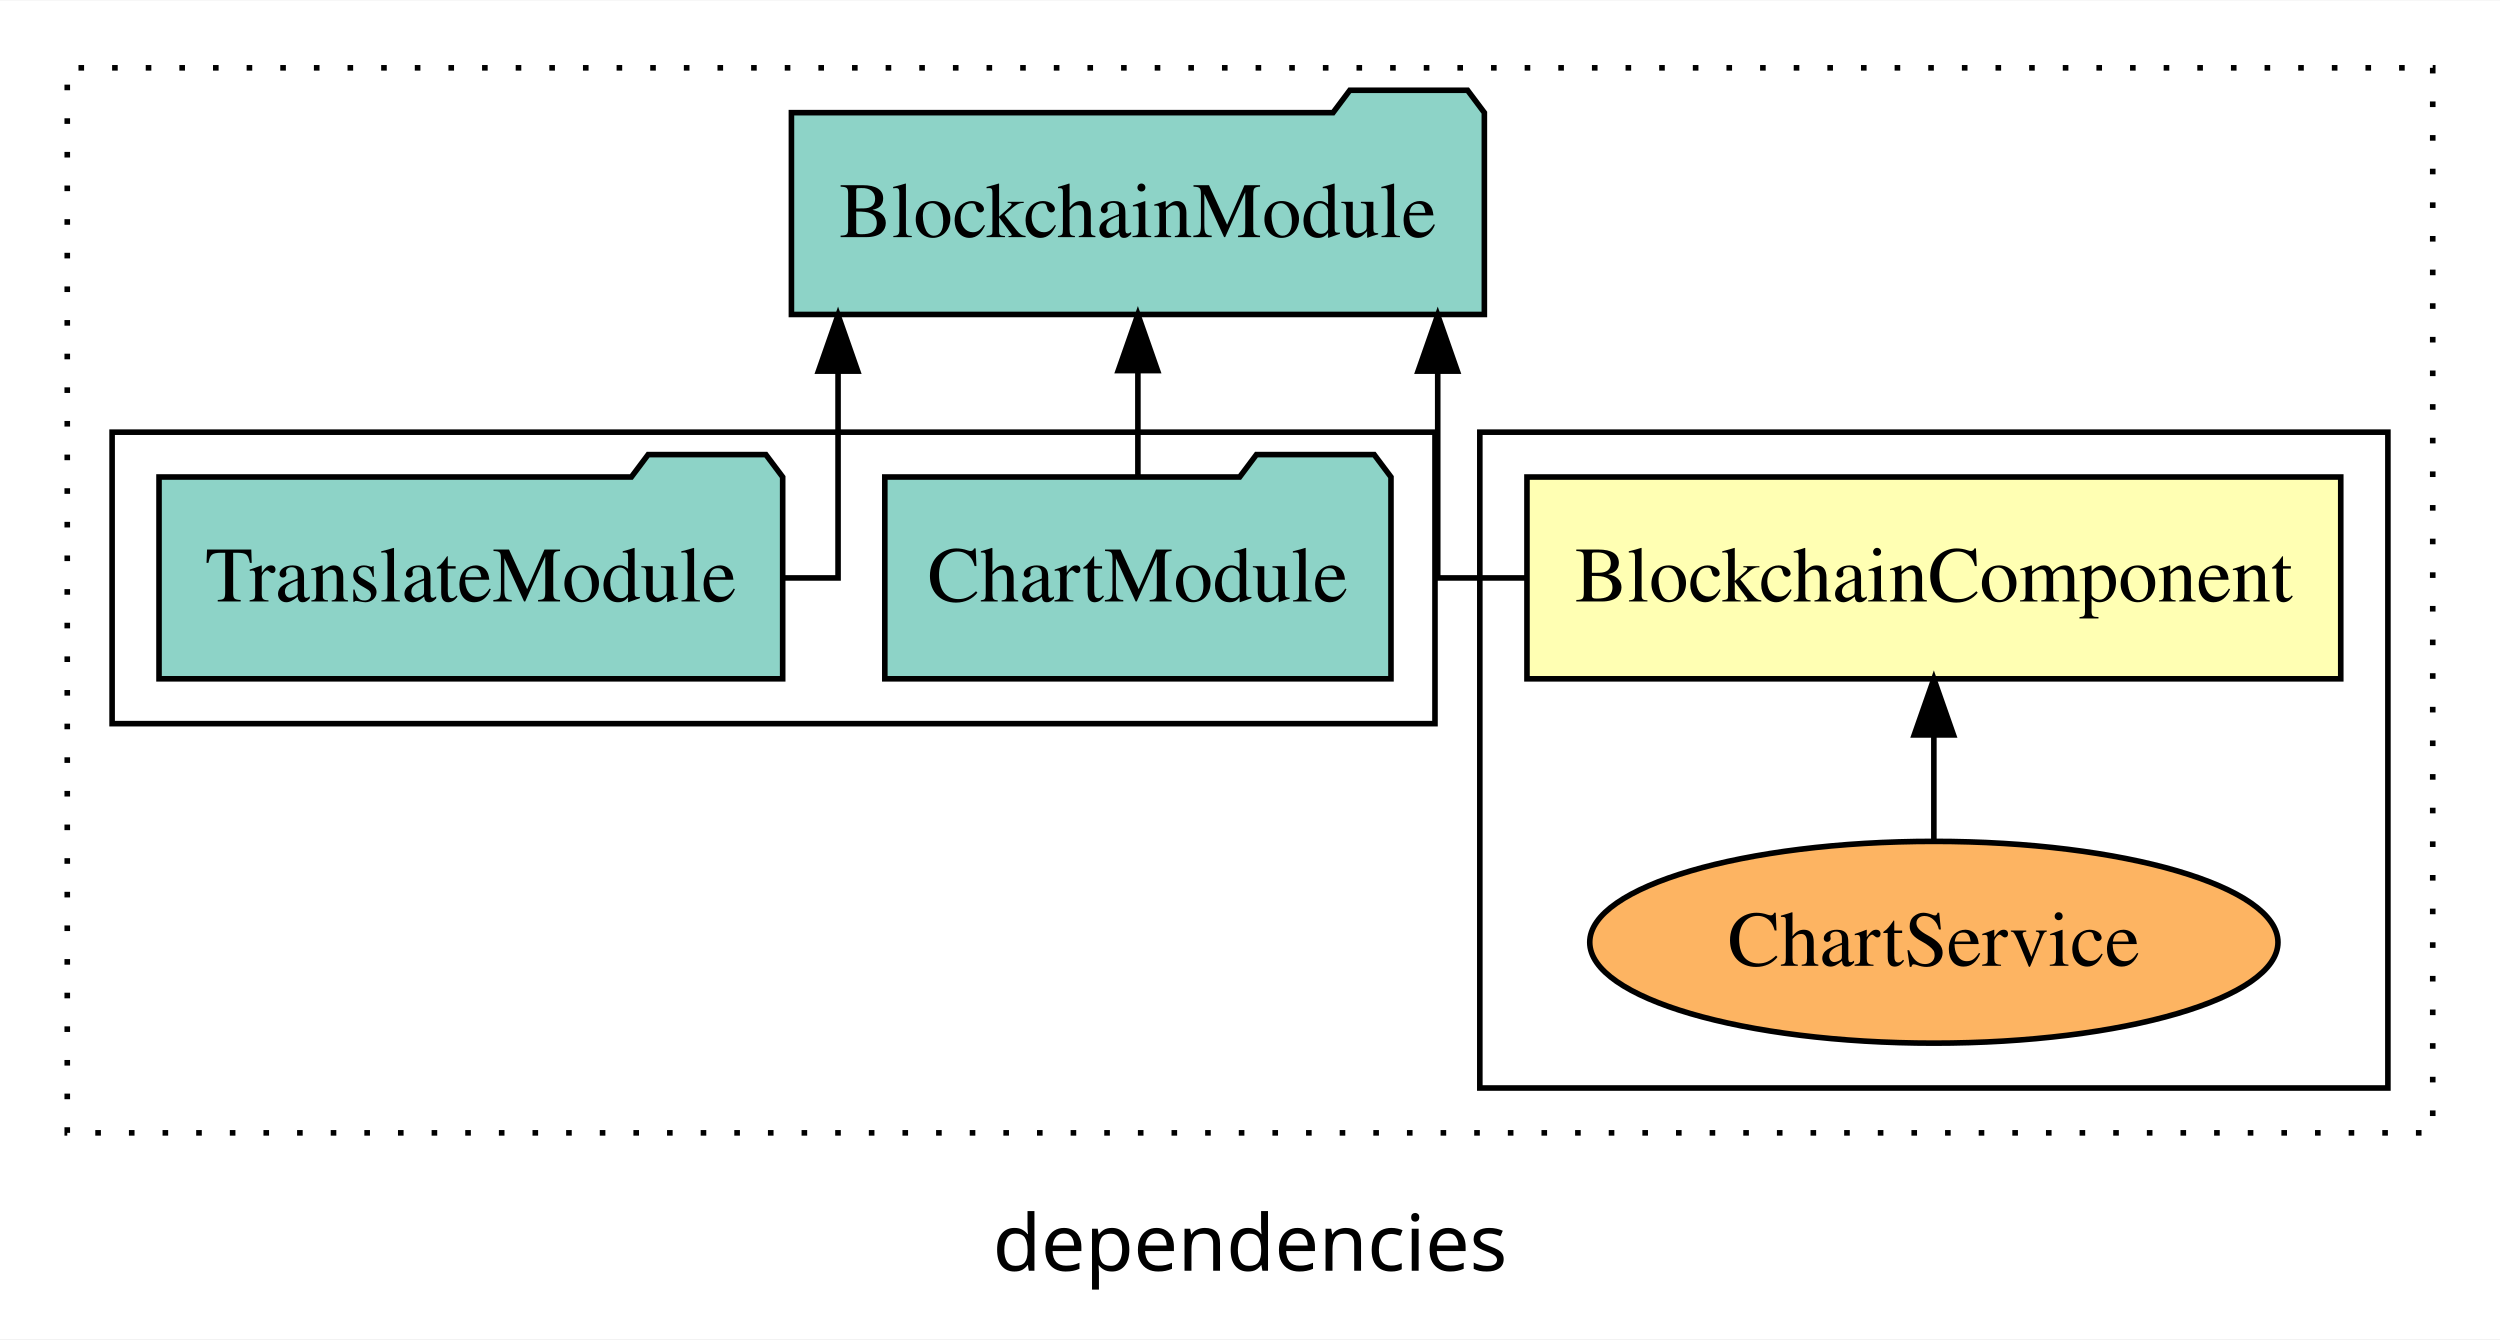
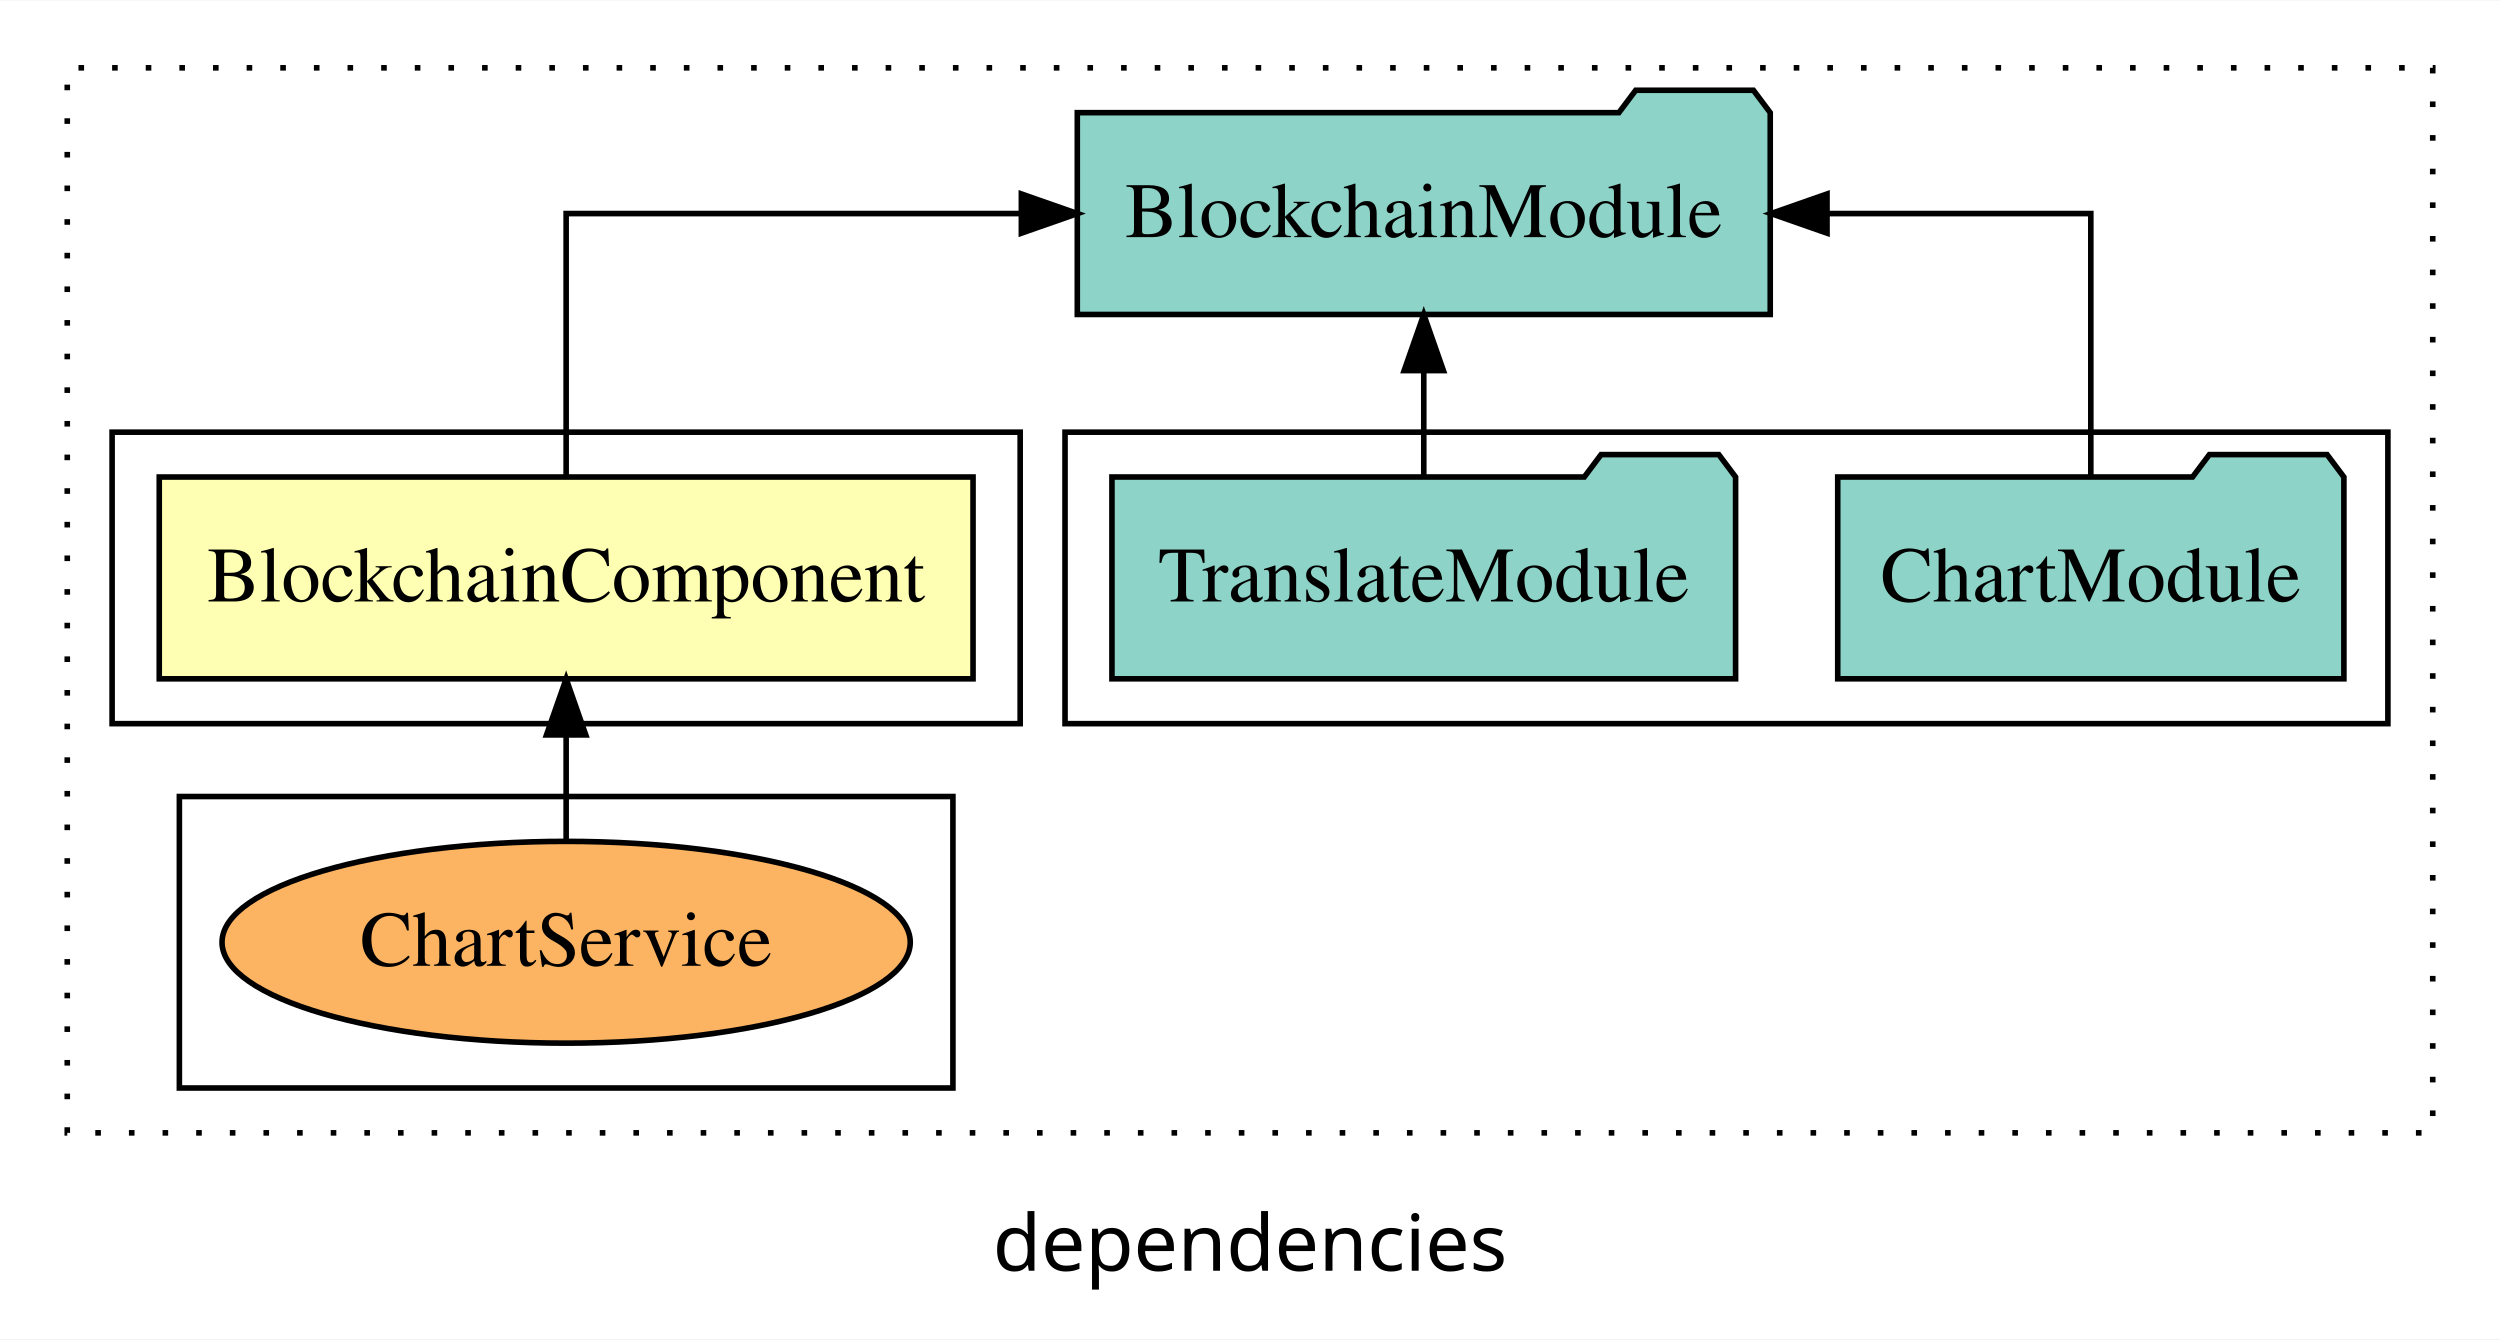
<svg xmlns="http://www.w3.org/2000/svg" width="446pt" height="239pt" viewBox="0.00 0.00 446.00 238.80">
  <g id="graph0" class="graph" transform="scale(1 1) rotate(0) translate(4 234.8)">
    <polygon fill="white" stroke="transparent" points="-4,4 -4,-234.8 442,-234.8 442,4 -4,4" />
    <text text-anchor="middle" x="219" y="-8.2" font-family="sans-serif" font-size="14.00">dependencies</text>
    <g id="clust1" class="cluster">
      <polygon fill="none" stroke="black" stroke-dasharray="1,5" points="8,-32.8 8,-222.8 430,-222.8 430,-32.8 8,-32.8" />
    </g>
+     <g id="clust4" class="cluster">
+       <polygon fill="none" stroke="black" points="186,-105.8 186,-157.8 422,-157.8 422,-105.8 186,-105.8" />
+     </g>
+     <g id="clust2" class="cluster">
+       <polygon fill="none" stroke="black" points="16,-105.8 16,-157.8 178,-157.8 178,-105.8 16,-105.8" />
+     </g>
    <g id="clust3" class="cluster">
-       <polygon fill="none" stroke="black" points="260,-40.8 260,-157.8 422,-157.8 422,-40.8 260,-40.8" />
-     </g>
-     <g id="clust4" class="cluster">
-       <polygon fill="none" stroke="black" points="16,-105.8 16,-157.8 252,-157.8 252,-105.8 16,-105.8" />
+       <polygon fill="none" stroke="black" points="28,-40.8 28,-92.8 166,-92.8 166,-40.8 28,-40.8" />
    </g>
    <g id="node1" class="node">
-       <polygon fill="#ffffb3" stroke="black" points="413.59,-149.8 268.41,-149.8 268.41,-113.8 413.59,-113.8 413.59,-149.8" />
-       <text text-anchor="middle" x="341" y="-127.6" font-family="Times,serif" font-size="14.00">BlockchainComponent</text>
+       <polygon fill="#ffffb3" stroke="black" points="169.59,-149.8 24.41,-149.8 24.41,-113.8 169.59,-113.8 169.59,-149.8" />
+       <text text-anchor="middle" x="97" y="-127.6" font-family="Times,serif" font-size="14.00">BlockchainComponent</text>
    </g>
    <g id="node2" class="node">
-       <polygon fill="#8dd3c7" stroke="black" points="260.81,-214.8 257.81,-218.8 236.81,-218.8 233.81,-214.8 137.19,-214.8 137.19,-178.8 260.81,-178.8 260.81,-214.8" />
-       <text text-anchor="middle" x="199" y="-192.6" font-family="Times,serif" font-size="14.00">BlockchainModule</text>
+       <polygon fill="#8dd3c7" stroke="black" points="311.81,-214.8 308.81,-218.8 287.81,-218.8 284.81,-214.8 188.19,-214.8 188.19,-178.8 311.81,-178.8 311.81,-214.8" />
+       <text text-anchor="middle" x="250" y="-192.6" font-family="Times,serif" font-size="14.00">BlockchainModule</text>
    </g>
    <g id="edge1" class="edge">
-       <path fill="none" stroke="black" d="M268.31,-131.8C258.92,-131.8 252.49,-131.8 252.49,-131.8 252.49,-131.8 252.49,-168.69 252.49,-168.69" />
-       <polygon fill="black" stroke="black" points="248.99,-168.69 252.49,-178.69 255.99,-168.69 248.99,-168.69" />
+       <path fill="none" stroke="black" d="M97,-149.91C97,-169.14 97,-196.8 97,-196.8 97,-196.8 178.21,-196.8 178.21,-196.8" />
+       <polygon fill="black" stroke="black" points="178.21,-200.3 188.21,-196.8 178.21,-193.3 178.21,-200.3" />
    </g>
    <g id="node3" class="node">
-       <ellipse fill="#fdb462" stroke="black" cx="341" cy="-66.8" rx="61.39" ry="18" />
-       <text text-anchor="middle" x="341" y="-62.6" font-family="Times,serif" font-size="14.00">ChartService</text>
+       <ellipse fill="#fdb462" stroke="black" cx="97" cy="-66.8" rx="61.39" ry="18" />
+       <text text-anchor="middle" x="97" y="-62.6" font-family="Times,serif" font-size="14.00">ChartService</text>
    </g>
    <g id="edge2" class="edge">
-       <path fill="none" stroke="black" d="M341,-84.91C341,-84.91 341,-103.79 341,-103.79" />
-       <polygon fill="black" stroke="black" points="337.5,-103.79 341,-113.79 344.5,-103.79 337.5,-103.79" />
+       <path fill="none" stroke="black" d="M97,-84.91C97,-84.91 97,-103.79 97,-103.79" />
+       <polygon fill="black" stroke="black" points="93.5,-103.79 97,-113.79 100.5,-103.79 93.5,-103.79" />
    </g>
    <g id="node4" class="node">
-       <polygon fill="#8dd3c7" stroke="black" points="244.15,-149.8 241.15,-153.8 220.15,-153.8 217.15,-149.8 153.85,-149.8 153.85,-113.8 244.15,-113.8 244.15,-149.8" />
-       <text text-anchor="middle" x="199" y="-127.6" font-family="Times,serif" font-size="14.00">ChartModule</text>
+       <polygon fill="#8dd3c7" stroke="black" points="414.15,-149.8 411.15,-153.8 390.15,-153.8 387.15,-149.8 323.85,-149.8 323.85,-113.8 414.15,-113.8 414.15,-149.8" />
+       <text text-anchor="middle" x="369" y="-127.6" font-family="Times,serif" font-size="14.00">ChartModule</text>
    </g>
    <g id="edge3" class="edge">
-       <path fill="none" stroke="black" d="M199,-149.91C199,-149.91 199,-168.79 199,-168.79" />
-       <polygon fill="black" stroke="black" points="195.5,-168.79 199,-178.79 202.5,-168.79 195.5,-168.79" />
+       <path fill="none" stroke="black" d="M369,-149.91C369,-169.14 369,-196.8 369,-196.8 369,-196.8 321.94,-196.8 321.94,-196.8" />
+       <polygon fill="black" stroke="black" points="321.94,-193.3 311.94,-196.8 321.94,-200.3 321.94,-193.3" />
    </g>
    <g id="node5" class="node">
-       <polygon fill="#8dd3c7" stroke="black" points="135.63,-149.8 132.63,-153.8 111.63,-153.8 108.63,-149.8 24.37,-149.8 24.37,-113.8 135.63,-113.8 135.63,-149.8" />
-       <text text-anchor="middle" x="80" y="-127.6" font-family="Times,serif" font-size="14.00">TranslateModule</text>
+       <polygon fill="#8dd3c7" stroke="black" points="305.63,-149.8 302.63,-153.8 281.63,-153.8 278.63,-149.8 194.37,-149.8 194.37,-113.8 305.63,-113.8 305.63,-149.8" />
+       <text text-anchor="middle" x="250" y="-127.6" font-family="Times,serif" font-size="14.00">TranslateModule</text>
    </g>
    <g id="edge4" class="edge">
-       <path fill="none" stroke="black" d="M135.84,-131.8C141.67,-131.8 145.51,-131.8 145.51,-131.8 145.51,-131.8 145.51,-168.69 145.51,-168.69" />
-       <polygon fill="black" stroke="black" points="142.01,-168.69 145.51,-178.69 149.01,-168.69 142.01,-168.69" />
+       <path fill="none" stroke="black" d="M250,-149.91C250,-149.91 250,-168.79 250,-168.79" />
+       <polygon fill="black" stroke="black" points="246.5,-168.79 250,-178.79 253.5,-168.79 246.5,-168.79" />
    </g>
  </g>
</svg>
